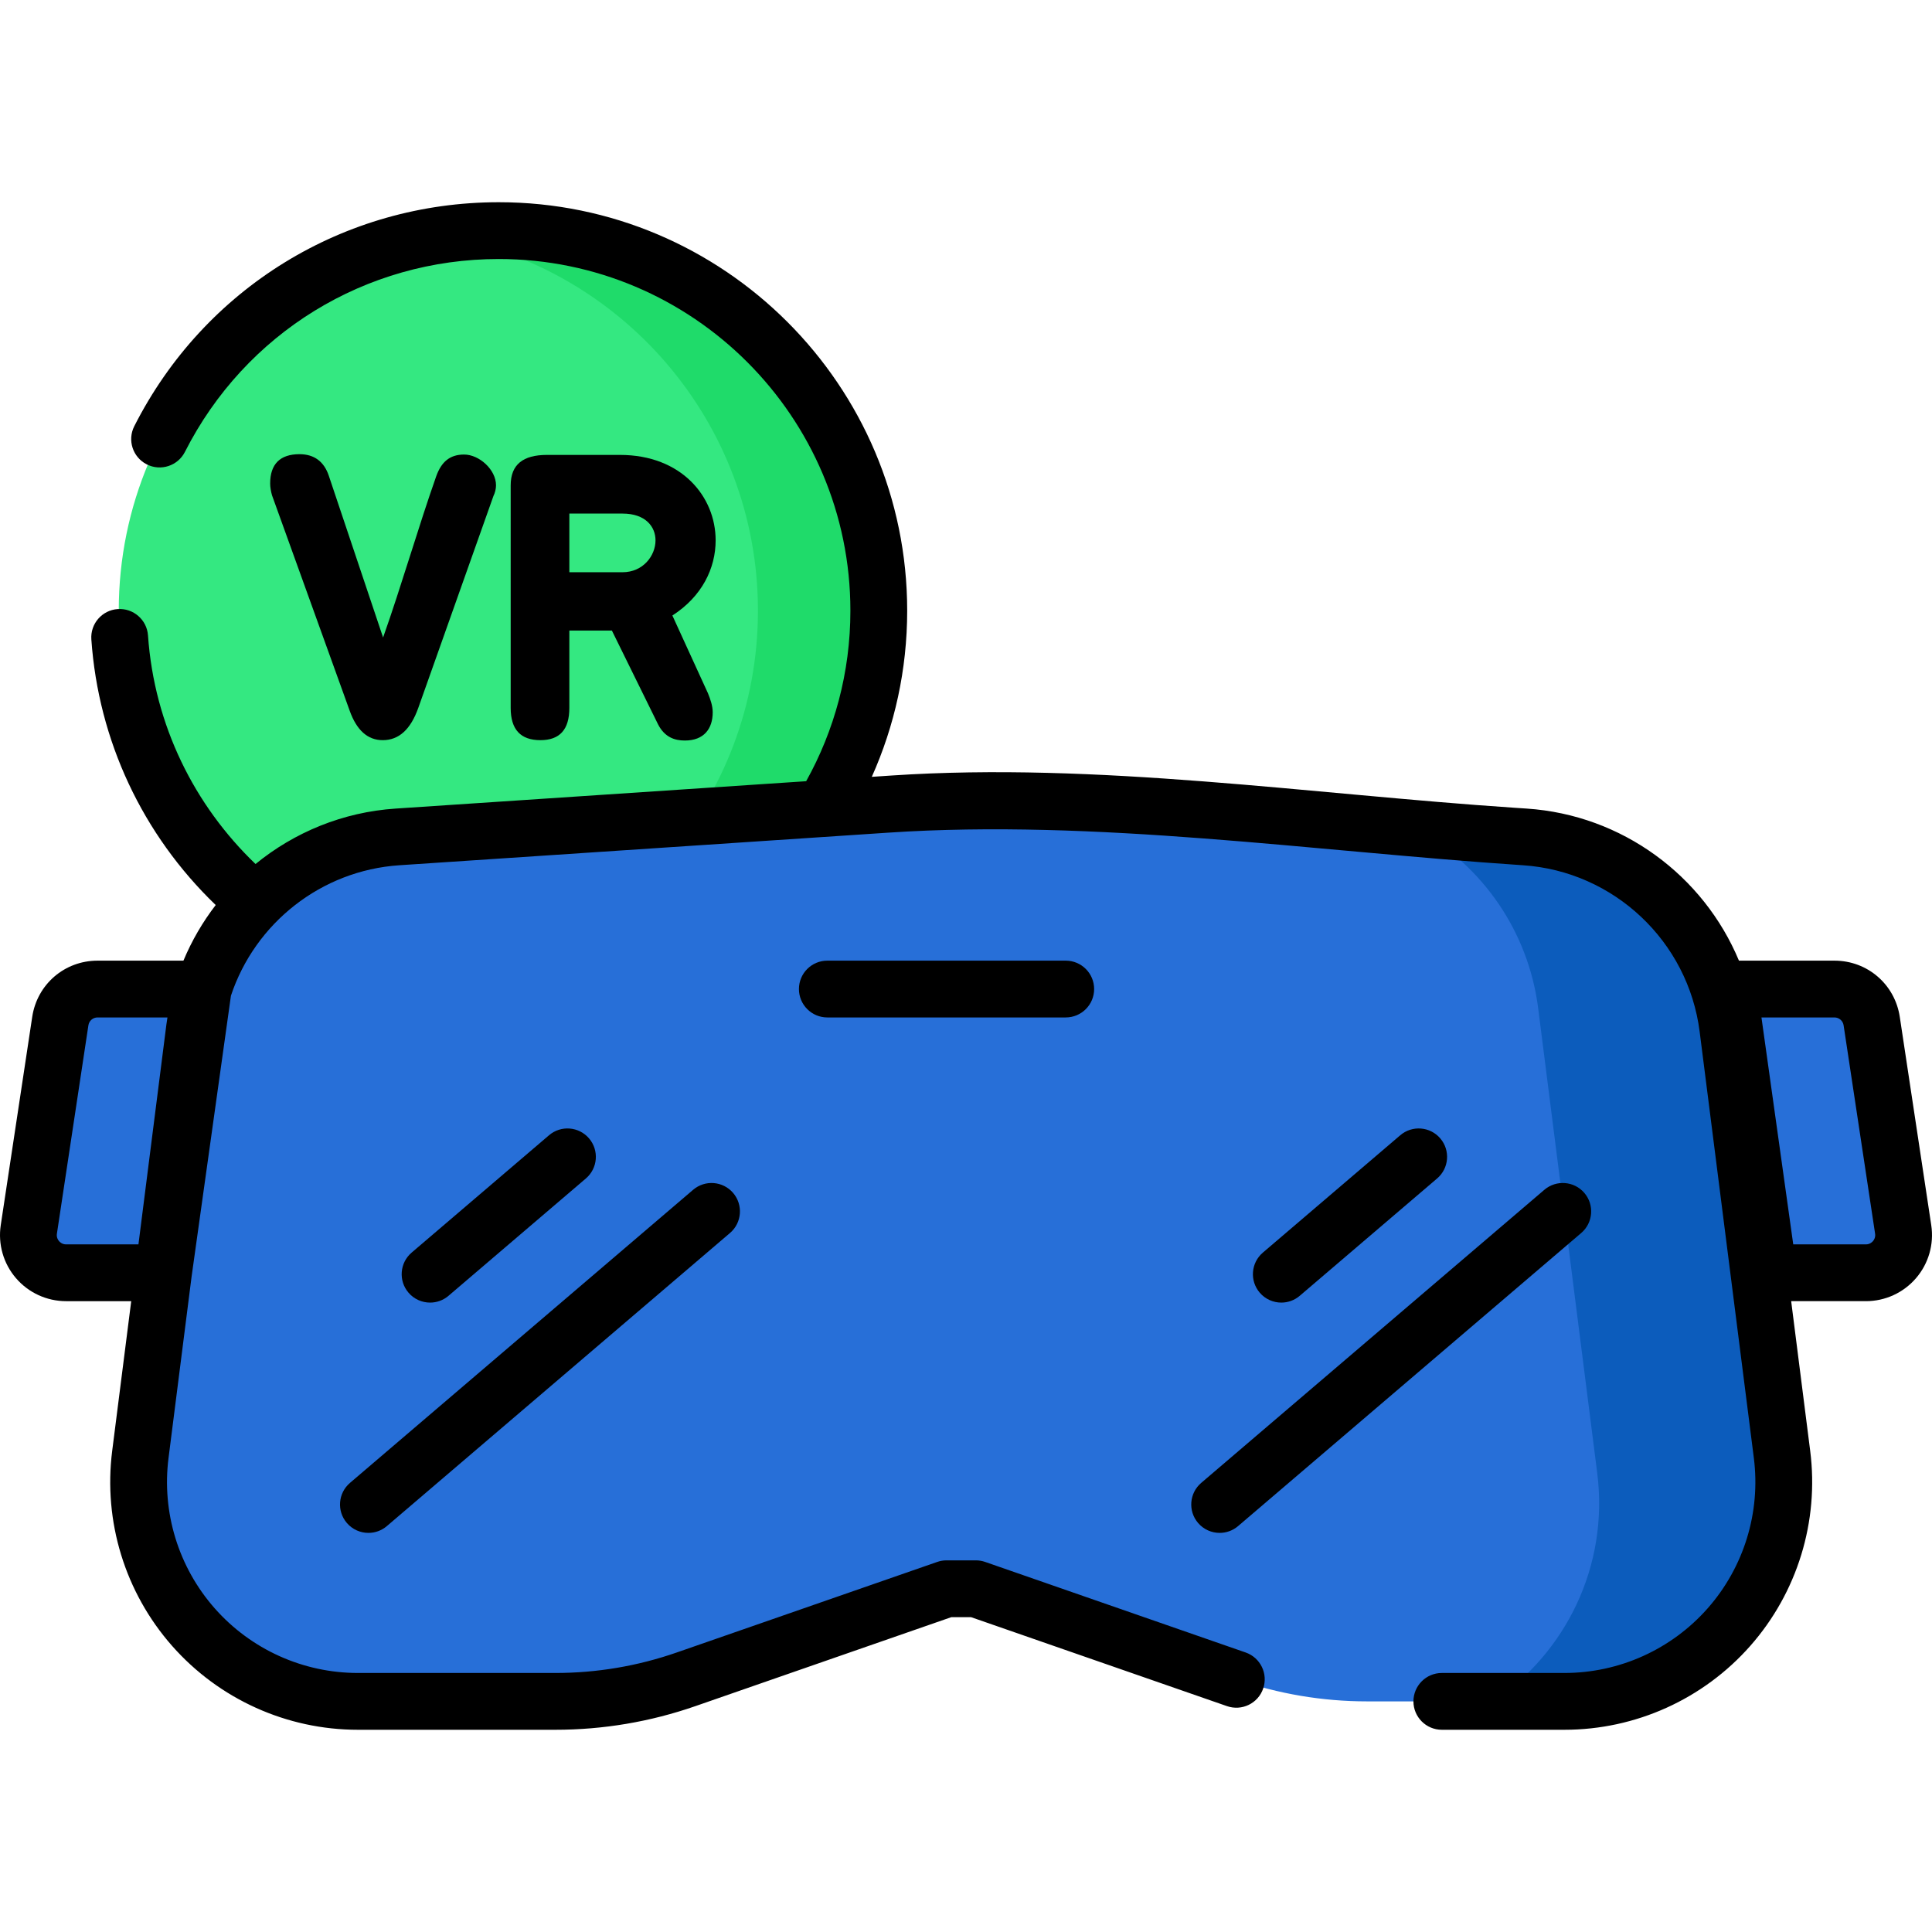
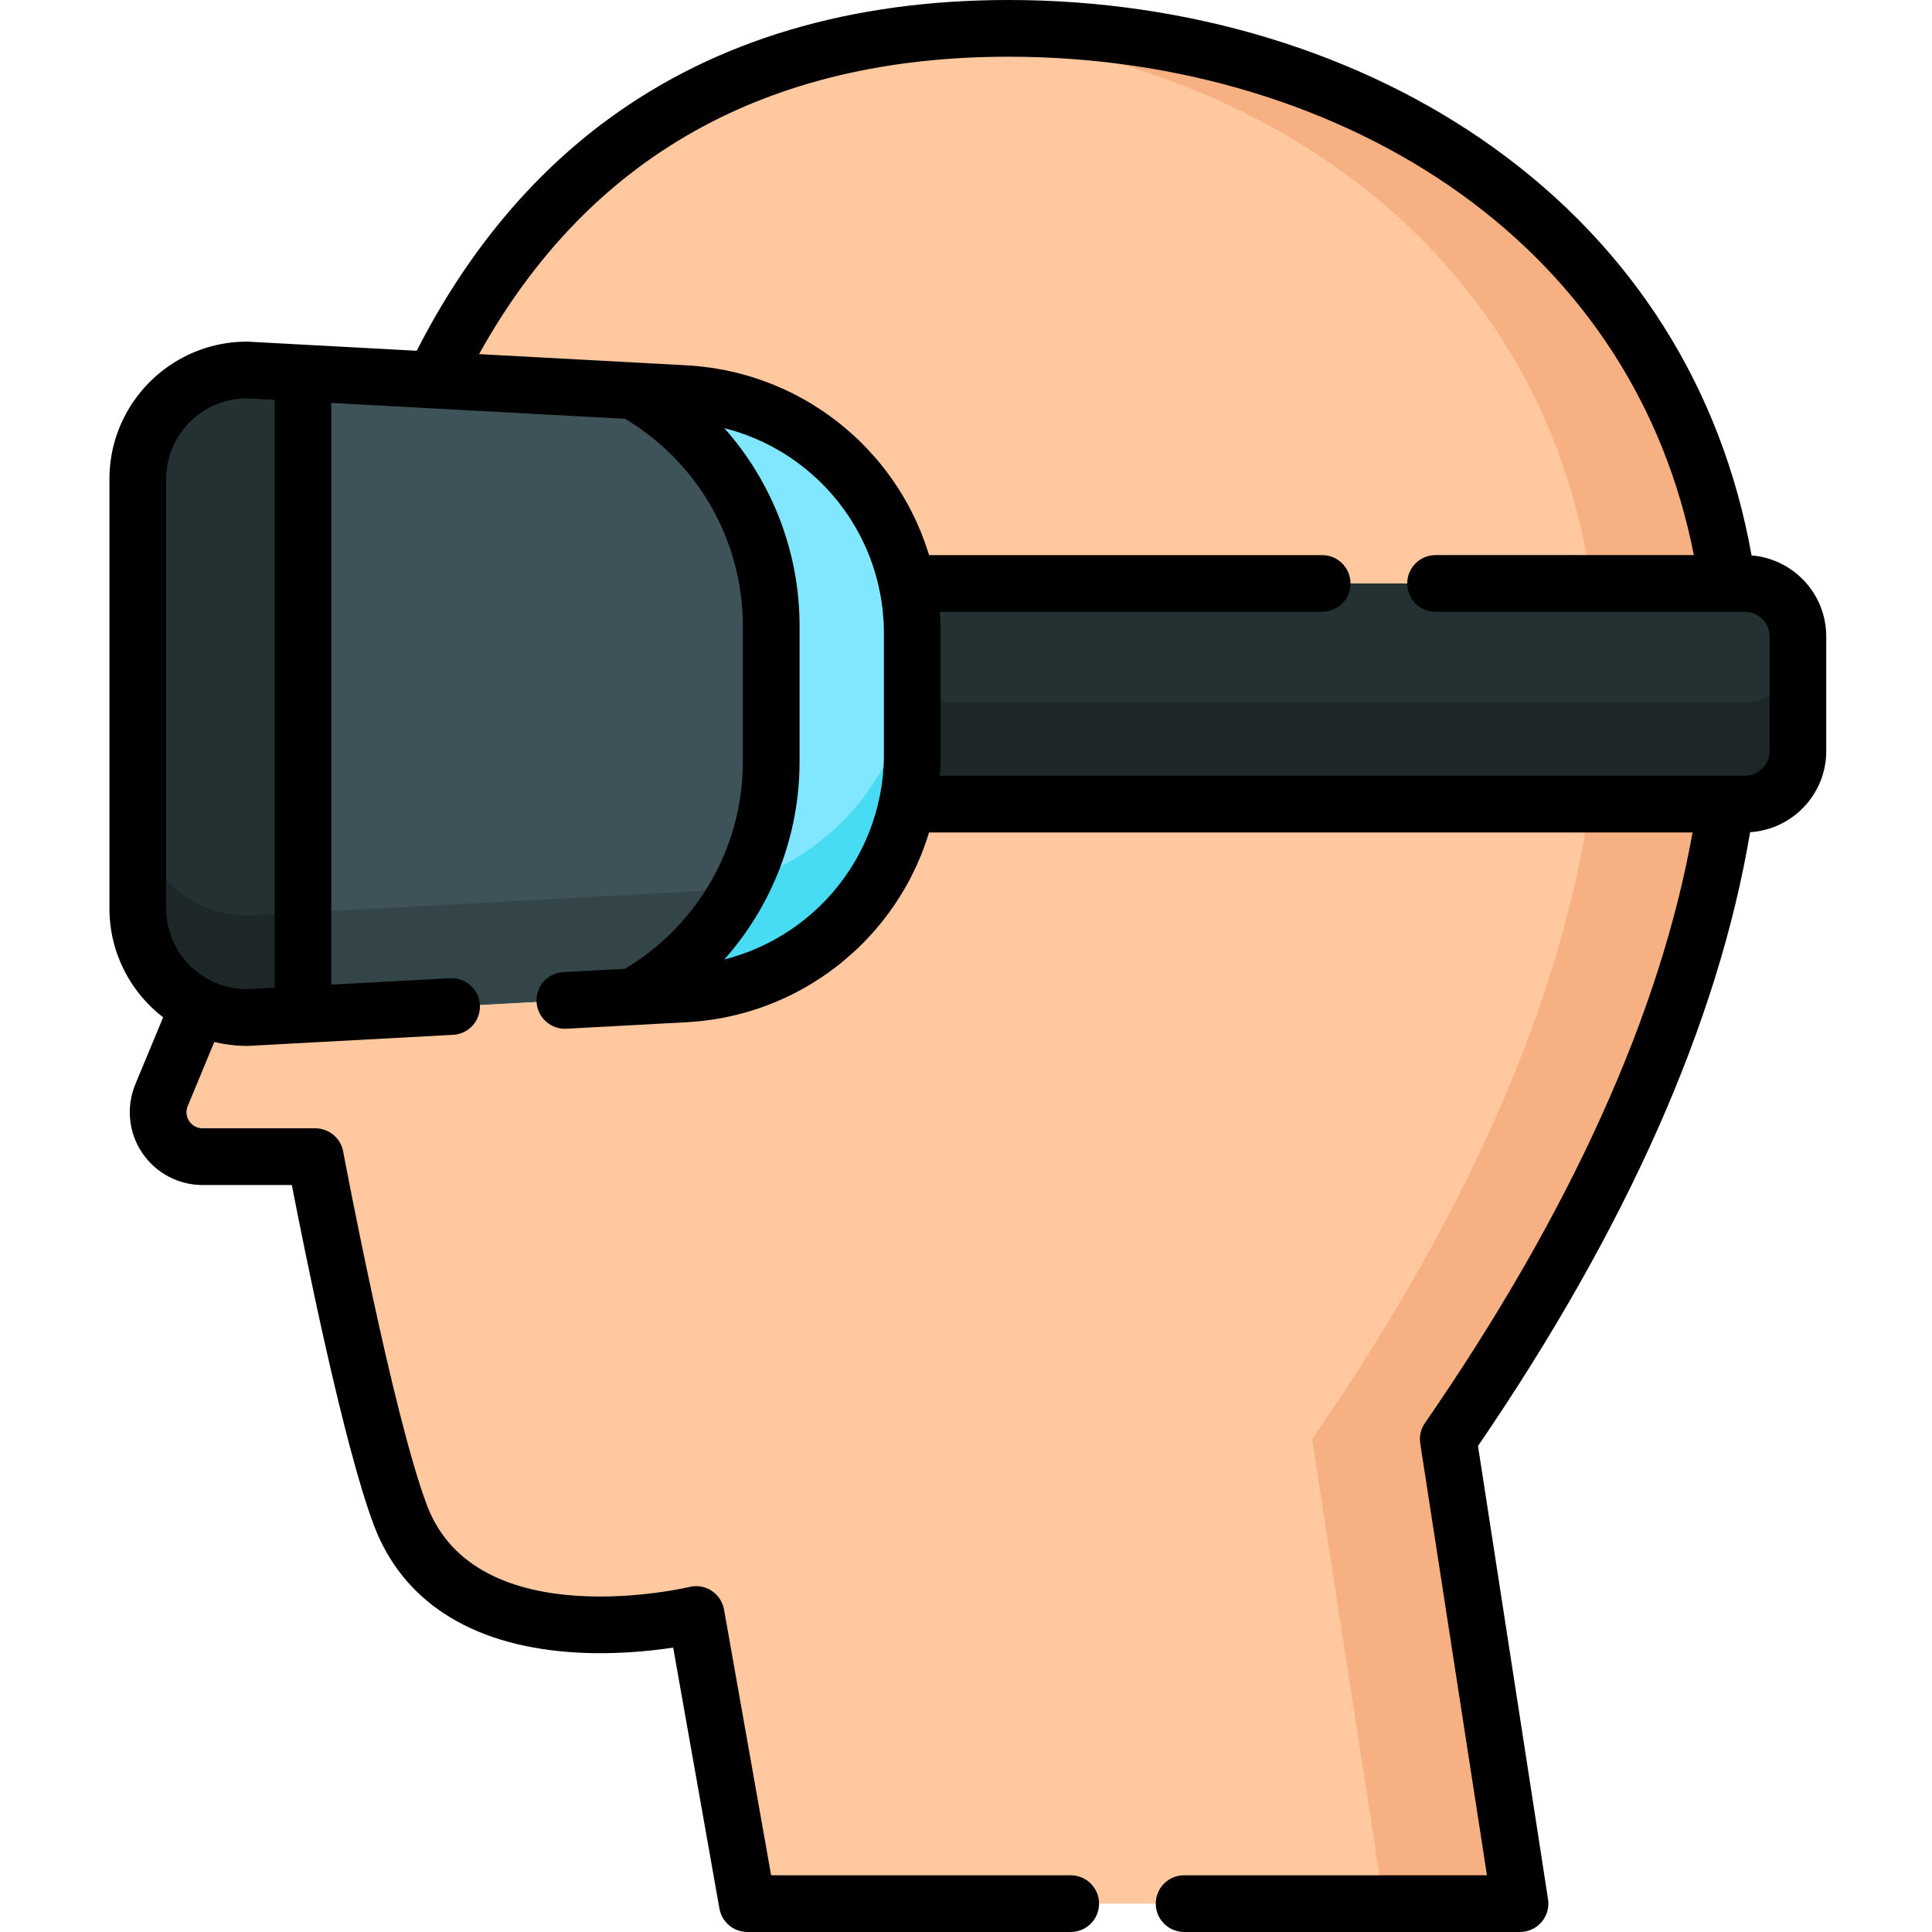
- <svg xmlns="http://www.w3.org/2000/svg" version="1.1" id="Capa_1" x="0px" y="0px" viewBox="0 0 512.001 512.001" style="enable-background:new 0 0 512.001 512.001;" xml:space="preserve">
-   <circle style="fill:#34E881;" cx="132.181" cy="161.831" r="100.71" />
-   <path style="fill:#1FDB6A;" d="M232.892,161.83c0,55.621-45.095,100.705-100.715,100.705c-5.449,0-10.797-0.432-16.015-1.274  c48.015-7.656,84.7-49.259,84.7-99.431s-36.686-91.785-84.7-99.441c5.218-0.843,10.566-1.274,16.015-1.274  C187.797,61.114,232.892,106.209,232.892,161.83z" />
-   <path style="fill:#276FD8;" d="M504.362,325.821l-8.342-55.218c-0.738-4.884-4.935-8.495-9.874-8.495h-30.542  c-7.135-22.395-27.343-38.705-51.494-40.316c-1.981-0.132-3.963-0.264-5.944-0.396c-61.349-4.09-123.046-10.922-184.267-6.841  c-15.876,1.058-31.751,2.117-47.627,3.175c-20.309,1.354-40.618,2.708-60.928,4.062c-24.152,1.61-44.36,17.92-51.494,40.316H25.856  c-4.939,0-9.136,3.611-9.874,8.495L7.64,325.821c-0.913,6.041,3.765,11.478,9.874,11.478h25.804l-6.12,48.145  c-4.414,34.723,22.645,65.44,57.648,65.44h52.34c11.788,0,23.493-1.976,34.627-5.847l69.03-23.997h7.769l69.03,23.997  c11.134,3.871,22.839,5.847,34.627,5.847h52.34c35.003,0,62.062-30.716,57.648-65.44l-6.12-48.145h28.352  C500.598,337.299,505.275,331.862,504.362,325.821z" />
-   <path style="fill:#0C5CBC;" d="M414.605,450.881H395.73c19.106-12.844,30.705-35.783,27.544-60.588l-15.643-123.102  c-2.609-20.47-14.841-37.739-31.929-47.292l28.407,1.897c27.735,1.846,50.282,23.079,53.784,50.654l14.359,112.998  C476.668,420.166,449.615,450.881,414.605,450.881z" />
-   <path d="M101.523,168.945c4.858-13.7,9.328-29.247,14.088-42.753c1.361-3.789,3.595-5.733,7.385-5.733  c3.984,0,8.454,3.983,8.454,8.162c0,0.972-0.292,2.04-0.68,2.818l-19.919,56.162c-2.041,5.733-5.149,8.551-9.425,8.551  c-3.984,0-6.899-2.623-8.745-7.773l-20.6-57.133c-0.291-1.069-0.485-2.138-0.485-3.109c0-5.149,2.623-7.773,7.773-7.773  c3.886,0,6.511,1.943,7.774,5.733L101.523,168.945z" />
-   <path d="M135.337,128.621c0-5.539,3.303-8.065,9.619-8.065h19.336c16.325,0,25.36,11.077,25.36,22.64  c0,7.384-3.595,14.866-11.465,19.919l9.425,20.599c0.68,1.652,1.263,3.401,1.263,5.052c0,4.372-2.332,7.482-7.385,7.482  c-2.72,0-5.344-0.874-7.093-4.275l-12.243-24.874h-11.271v20.502c0,5.733-2.526,8.551-7.676,8.551c-5.247,0-7.871-2.818-7.871-8.551  L135.337,128.621L135.337,128.621z M150.884,136.103v15.546h14.089c5.441,0,8.745-4.372,8.745-8.453  c0-3.595-2.624-7.093-8.745-7.093H150.884z" />
-   <path d="M511.804,324.696l-8.343-55.218c-1.304-8.631-8.587-14.896-17.316-14.896h-25.304  c-9.398-22.534-30.945-38.613-56.231-40.299c-1.058-0.071-2.116-0.141-3.175-0.212c-54.264-3.618-110.739-12.179-165.06-8.557  c-1.78,0.119-3.559,0.237-5.339,0.356c6.022-13.462,9.379-28.366,9.379-44.042c0-59.682-48.555-108.237-108.236-108.237  c-41.021,0-78.034,22.744-96.595,59.357c-1.879,3.707-0.398,8.236,3.31,10.115c3.706,1.879,8.236,0.398,10.115-3.31  c15.983-31.526,47.851-51.111,83.17-51.111c51.382,0,93.185,41.802,93.185,93.185c0,16.392-4.259,31.806-11.722,45.202  c-36.266,2.418-72.533,4.835-108.799,7.253C90.846,215.215,78,220.568,67.72,228.975c-16.176-15.507-26.842-36.772-28.498-60.579  c-0.289-4.147-3.884-7.272-8.03-6.985c-4.146,0.289-7.274,3.883-6.985,8.03c1.864,26.808,13.558,51.749,32.958,70.403  c-3.451,4.487-6.34,9.431-8.553,14.738H25.856c-8.729,0-16.011,6.265-17.316,14.896l-8.343,55.218  c-0.762,5.05,0.71,10.165,4.041,14.036c3.33,3.871,8.169,6.091,13.275,6.091h17.261l-5.043,39.671  c-2.377,18.693,3.405,37.525,15.861,51.665s30.408,22.25,49.252,22.25h52.34c12.659,0,25.141-2.108,37.099-6.265l67.829-23.579  h5.227l67.829,23.579c3.927,1.366,8.215-0.71,9.58-4.637c1.365-3.926-0.711-8.215-4.637-9.58l-69.03-23.997  c-0.795-0.276-1.63-0.417-2.471-0.417h-7.769c-0.841,0-1.677,0.141-2.471,0.417l-69.029,23.997  c-10.365,3.603-21.184,5.43-32.157,5.43h-52.34c-14.523,0-28.358-6.25-37.958-17.148c-9.6-10.897-14.056-25.41-12.224-39.817  l6.109-48.059l10.43-74.465c6.371-19.188,23.866-33.183,44.642-34.568c43.183-2.879,86.366-5.758,129.548-8.636  c54.973-3.665,112.493,4.922,167.781,8.607c0.145,0.01,0.291,0.019,0.436,0.029c24.084,1.606,43.773,20.15,46.817,44.095  l14.364,112.996c1.831,14.407-2.624,28.92-12.224,39.817c-9.6,10.898-23.435,17.148-37.958,17.148h-32.506  c-4.156,0-7.526,3.37-7.526,7.526s3.369,7.526,7.526,7.526h32.508c18.844,0,36.796-8.11,49.252-22.25s18.238-32.971,15.861-51.665  l-5.043-39.671h19.81c5.106,0,9.945-2.22,13.275-6.091C511.094,334.862,512.566,329.746,511.804,324.696z M17.514,329.773  c-0.982,0-1.59-0.536-1.865-0.856c-0.275-0.319-0.715-1.001-0.568-1.972l8.343-55.218c0.183-1.213,1.206-2.093,2.433-2.093h18.519  c-0.097,0.62-0.2,1.238-0.279,1.864l-7.408,58.274L17.514,329.773L17.514,329.773z M496.353,328.917  c-0.275,0.32-0.883,0.856-1.865,0.856h-19.259l-8.424-60.138h19.34c1.226,0,2.249,0.88,2.433,2.093l8.343,55.217  C497.068,327.916,496.628,328.597,496.353,328.917z" />
-   <path d="M282.431,269.634h-63.178c-4.156,0-7.526-3.369-7.526-7.526s3.369-7.526,7.526-7.526h63.178  c4.156,0,7.526,3.369,7.526,7.526S286.587,269.634,282.431,269.634z" />
-   <path d="M339.564,345.203c-2.125,0-4.237-0.895-5.726-2.638c-2.7-3.16-2.326-7.911,0.834-10.61l36.41-31.099  c3.16-2.7,7.911-2.326,10.61,0.834c2.7,3.16,2.326,7.911-0.834,10.61l-36.41,31.099C343.031,344.61,341.293,345.203,339.564,345.203  z" />
-   <path d="M323.224,406.233c-2.125,0-4.237-0.895-5.726-2.638c-2.7-3.16-2.326-7.911,0.834-10.61l90.934-77.673  c3.161-2.7,7.911-2.326,10.61,0.834c2.7,3.16,2.326,7.911-0.834,10.61l-90.934,77.673  C326.691,405.64,324.953,406.233,323.224,406.233z" />
-   <path d="M113.978,345.203c-2.125,0-4.237-0.895-5.726-2.638c-2.7-3.16-2.326-7.911,0.834-10.61l36.409-31.099  c3.161-2.7,7.911-2.326,10.61,0.834c2.7,3.16,2.326,7.911-0.834,10.61l-36.409,31.099  C117.445,344.61,115.707,345.203,113.978,345.203z" />
-   <path d="M97.638,406.233c-2.125,0-4.237-0.895-5.726-2.638c-2.7-3.16-2.326-7.911,0.834-10.61l90.934-77.673  c3.16-2.7,7.911-2.326,10.61,0.834c2.7,3.16,2.326,7.911-0.834,10.61l-90.934,77.673C101.105,405.64,99.367,406.233,97.638,406.233z  " />
-   <g>
- </g>
-   <g>
- </g>
-   <g>
- </g>
-   <g>
- </g>
-   <g>
- </g>
-   <g>
- </g>
-   <g>
- </g>
-   <g>
- </g>
-   <g>
- </g>
-   <g>
- </g>
-   <g>
- </g>
-   <g>
- </g>
-   <g>
- </g>
-   <g>
- </g>
-   <g>
- </g>
+ <svg xmlns="http://www.w3.org/2000/svg" height="512pt" viewBox="-29 0 512 512" width="512pt">
+   <path d="m211.383 154.621c.898 4.254 1.383 8.652 1.383 13.164v32.156c0 4.508-.484 8.91-1.383 13.16h222.035c7.758 0 14.047-6.289 14.047-14.047v-30.383c0-7.758-6.289-14.047-14.047-14.047h-222.035zm0 0" fill="#243133" />
+   <path d="m433.414 186.051h-220.648v13.891c0 4.512-.484 8.91-1.383 13.16h222.031c7.758 0 14.051-6.289 14.051-14.047v-27.051c0 7.758-6.293 14.047-14.051 14.047zm0 0" fill="#1d2728" />
+   <path d="m212.766 154.621h-1.383c.898 4.254 1.383 8.652 1.383 13.164zm0 0" fill="#1d2728" />
+   <path d="m152.637 263.402-116.199 6.27c-15.973 0-28.922-12.949-28.922-28.922v-113.773c0-15.977 12.949-28.922 28.922-28.922l116.199 6.27c33.719 1.82 60.129 29.691 60.129 63.461v32.156c0 33.766-26.41 61.637-60.129 63.461zm0 0" fill="#3e5359" />
+   <path d="m152.637 236.348-116.199 6.27c-15.973 0-28.922-12.949-28.922-28.922v27.055c0 15.973 12.949 28.922 28.922 28.922l116.199-6.273c33.719-1.82 60.129-29.691 60.129-63.457v-27.055c0 33.77-26.41 61.641-60.129 63.461zm0 0" fill="#334549" />
+   <path d="m152.637 104.324c7.844.422 15.281 2.27 22.09 5.258 3.543 1.555 6.91 3.414 10.074 5.559 1.184.801 2.344 1.641 3.469 2.52.312.246.625.488.934.738 1.344 1.09 2.641 2.227 3.891 3.418.059.055.117.109.176.164 9.016 8.676 15.445 19.984 18.113 32.645v-.004h217.395c-13.68-95.836-100.113-147.105-190.508-147.105-88.973 0-131.09 49.129-152.309 93.211zm0 0" fill="#ffc89f" />
+   <path d="m428.359 213.102h-216.977c-2.668 12.66-9.098 23.969-18.113 32.645-.059.055-.117.105-.176.16-1.25 1.195-2.547 2.332-3.891 3.422-.309.25-.621.492-.934.734-1.125.879-2.285 1.719-3.469 2.523-3.164 2.141-6.531 4.004-10.074 5.555-6.809 2.988-14.246 4.836-22.09 5.262l-101.352 5.469-9.945.535-4.902.266c-3.164 0-6.207-.516-9.055-1.453-.996-.328-1.965-.707-2.906-1.137-.301-.137-.602-.281-.898-.43-3.691 8.941-7.055 17.043-9.77 23.574-3.227 7.762 2.48 16.305 10.891 16.305h29.855s13.121 70.102 22.582 95.082c15.723 41.508 78.34 26.25 78.34 26.25l13.582 76.621h204.766l-19.016-123.078c43.988-63.75 66.684-120.031 73.551-168.305zm0 0" fill="#ffc89f" />
+   <g fill="#f7b081">
+     <path d="m238.27 7.516c-6.191 0-12.145.246-17.887.703 83.523 6.41 159.566 57.02 172.324 146.406h36.07c-13.68-95.84-100.113-147.109-190.508-147.109zm0 0" />
+     <path d="m119.402 427.863s-2.414.59-6.406 1.219c2.27.434 4.547.762 6.801 1zm0 0" />
+     <path d="m27.371 268.215c-.988-.328-1.957-.707-2.895-1.133-.301-.141-.602-.281-.898-.43-.25.609-.496 1.203-.746 1.805zm0 0" />
+     <path d="m428.359 213.102h-36.07c-6.871 48.273-29.562 104.555-73.551 168.305l19.016 123.078h36.07l-19.016-123.078c43.988-63.75 66.684-120.031 73.551-168.305zm0 0" />
+   </g>
+   <path d="m152.637 104.324-13.789-.742c21.859 12.234 36.527 35.59 36.527 62.238v36.082c0 26.648-14.668 50.008-36.527 62.242l13.789-.746c33.719-1.82 60.129-29.691 60.129-63.457v-32.156c0-33.77-26.41-61.641-60.129-63.461zm0 0" fill="#80e7ff" />
+   <path d="m167.922 233.633c-6.395 12.84-16.551 23.504-29.074 30.512l13.789-.742c33.719-1.82 60.129-29.695 60.129-63.461v-27.047c-.004 28.457-18.762 52.723-44.844 60.738zm0 0" fill="#47dbf4" />
+   <path d="m51.285 98.855-14.848-.801c-15.973 0-28.922 12.949-28.922 28.922v113.773c0 15.973 12.949 28.922 28.922 28.922l14.848-.801zm0 0" fill="#243133" />
+   <path d="m36.438 242.617c-15.973 0-28.922-12.949-28.922-28.922v27.055c0 15.973 12.949 28.922 28.922 28.922l14.848-.805v-27.051zm0 0" fill="#1d2728" />
+   <path d="m435.184 147.199c-7.922-44.363-31.504-81.668-68.516-108.18-35.129-25.164-80.727-39.02-128.402-39.02-41.762 0-77.426 10.605-106 31.527-20.664 15.125-37.742 35.781-50.832 61.43l-29.746-1.605-14.848-.801c-.133-.008-.27-.012-.402-.012-7.535 0-14.543 2.297-20.359 6.23-9.695 6.555-16.078 17.648-16.078 30.203v113.777c0 11.734 5.578 22.191 14.223 28.859-2.742 6.629-5.242 12.66-7.352 17.73-2.48 5.969-1.82 12.742 1.766 18.117 3.59 5.379 9.594 8.59 16.062 8.59h23.641c3.453 17.809 13.742 69.039 21.766 90.227 7.535 19.891 25.348 31.48 51.512 33.523 10.957.855 21.129-.152 27.781-1.16l12.258 69.16c.637 3.59 3.754 6.203 7.398 6.203h85.695c4.148 0 7.512-3.363 7.512-7.516 0-4.148-3.363-7.516-7.512-7.516h-79.395l-12.48-70.418c-.363-2.043-1.555-3.844-3.293-4.98-1.738-1.137-3.871-1.5-5.887-1.008-.562.137-56.312 13.281-69.531-21.613-9.117-24.066-22.094-93.105-22.223-93.801-.668-3.555-3.77-6.133-7.387-6.133h-29.855c-2.066 0-3.18-1.332-3.562-1.902-.379-.57-1.18-2.102-.387-4.004 2.027-4.879 4.414-10.637 7.035-16.965.055.012.113.023.172.035.32.078.648.141.973.207.496.105.996.203 1.496.289.332.055.66.102.992.148.543.078 1.09.137 1.637.188.285.027.566.059.855.078.836.059 1.68.094 2.523.094.137 0 .273 0 .406-.008l54.238-2.93c4.145-.223 7.324-3.762 7.102-7.906-.227-4.148-3.77-7.324-7.91-7.102l-31.473 1.699v-154.152l77.836 4.203c19.305 11.48 31.227 32.332 31.227 54.832v36.082c0 22.5-11.922 43.355-31.227 54.836l-16.344.883c-4.141.223-7.32 3.762-7.098 7.906.227 4.145 3.777 7.32 7.91 7.102l31.941-1.727c1.117-.059 2.234-.148 3.344-.262.445-.047.883-.109 1.324-.16.652-.078 1.309-.156 1.957-.25.57-.086 1.137-.188 1.703-.285.5-.09 1-.172 1.5-.27.664-.129 1.324-.273 1.98-.422.383-.086.762-.168 1.141-.262.75-.184 1.496-.379 2.238-.586.266-.074.531-.145.797-.223.836-.242 1.66-.5 2.48-.77.16-.055.32-.105.477-.16.91-.305 1.809-.633 2.699-.973.066-.027.133-.051.199-.078.957-.371 1.906-.762 2.84-1.172.008-.004.016-.004.023-.008.012-.004.02-.012.031-.016.969-.426 1.926-.871 2.871-1.336.016-.012.035-.02.051-.027.945-.469 1.875-.953 2.797-1.461.027-.016.055-.031.086-.047.902-.5 1.797-1.02 2.672-1.559.059-.035.109-.066.168-.102.855-.527 1.703-1.074 2.539-1.637.016-.012.031-.02.051-.035.07-.047.141-.098.211-.148 1.117-.758 2.211-1.551 3.277-2.375.129-.098.262-.195.391-.293.035-.027.07-.059.105-.086.289-.227.578-.449.859-.68.027-.02.055-.039.082-.062.176-.145.348-.297.523-.441.945-.781 1.867-1.59 2.773-2.418.332-.305.676-.605 1-.914.078-.07.156-.145.246-.23.727-.699 1.434-1.418 2.129-2.145.133-.141.266-.285.402-.426 1.422-1.512 2.773-3.082 4.047-4.699.043-.051.086-.105.125-.156 2.012-2.566 3.836-5.254 5.469-8.055.012-.027.027-.051.043-.078.539-.926 1.055-1.863 1.551-2.816.039-.074.074-.148.113-.223.418-.809.82-1.629 1.207-2.457.098-.207.195-.41.293-.621.387-.852.762-1.707 1.117-2.574.133-.324.254-.648.383-.973.207-.539.414-1.078.613-1.621.164-.453.328-.906.484-1.367.133-.383.254-.773.379-1.16.125-.391.262-.777.383-1.172h202.328c-8.594 48.121-32.422 100.723-70.922 156.523-1.09 1.578-1.535 3.52-1.242 5.414l17.676 114.418h-80.25c-4.152 0-7.516 3.367-7.516 7.516 0 4.152 3.363 7.516 7.516 7.516h89.016c2.191 0 4.277-.957 5.703-2.625 1.43-1.664 2.059-3.871 1.723-6.035l-18.562-120.137c39.441-57.699 63.668-112.367 72.113-162.656 11.242-.719 20.176-10.07 20.176-21.492v-30.387c0-11.289-8.73-20.566-19.793-21.469zm-398.934 114.957c-.66-.008-1.309-.051-1.949-.117-.211-.02-.422-.051-.633-.078-.438-.055-.867-.125-1.297-.207-.23-.047-.461-.09-.688-.145-.449-.102-.887-.219-1.324-.348-.176-.055-.352-.098-.527-.152-.57-.188-1.129-.395-1.676-.629-.094-.039-.191-.078-.285-.121-7.551-3.309-12.844-10.852-12.844-19.609v-113.773c0-11.742 9.504-21.305 21.219-21.406l7.523.406v155.773zm146.641-60.254v-36.082c0-19.566-7.293-38.125-19.926-52.352.414.105.828.211 1.238.328.211.055.422.113.633.176.656.191 1.312.395 1.961.609.121.039.242.078.363.121.719.242 1.434.5 2.145.773.047.016.09.035.137.055.758.293 1.512.602 2.262.93.004.004.012.008.016.008 2.32 1.02 4.578 2.199 6.738 3.52 0 .004.004.004.008.008.719.438 1.426.895 2.121 1.367 1.047.707 2.07 1.449 3.039 2.203.012.012.023.02.035.031.18.137.352.273.523.414.156.121.309.246.461.371 0 0 .004.004.004.004.465.379.922.766 1.367 1.156.145.125.293.254.434.383.402.355.793.715 1.176 1.074.242.23.488.457.727.695.359.348.711.707 1.062 1.066.211.219.422.438.633.656.023.027.051.055.078.082.363.391.719.789 1.07 1.188.129.145.254.285.383.426.082.098.164.191.246.289.449.523.891 1.059 1.32 1.602.066.082.133.164.195.246l.141.188c.43.551.852 1.113 1.262 1.68.168.234.328.477.496.715.301.438.602.875.895 1.32.18.273.352.551.523.828.266.418.527.844.781 1.27.172.293.34.586.508.879.246.43.48.859.715 1.297.156.297.316.594.469.895.23.449.453.906.668 1.363.141.289.281.578.414.871.234.508.449 1.023.668 1.539.062.145.121.293.188.438.125.305.242.613.363.922.141.363.277.723.41 1.09.16.43.312.867.461 1.305.082.242.156.484.234.73.164.504.324 1.008.473 1.52.004.012.008.023.008.035.387 1.328.723 2.676 1.012 4.043 0 0 .004.004.004.008.199.953.375 1.906.527 2.867 0 .012.004.023.004.035.141.887.254 1.773.352 2.664.016.133.027.266.043.402.078.777.137 1.551.184 2.328.012.184.023.367.035.551.047.918.07 1.836.07 2.754v32.156c0 .918-.027 1.836-.07 2.754-.012.184-.023.367-.035.551-.047.777-.105 1.555-.184 2.328-.016.133-.027.27-.043.402-.098.891-.211 1.777-.352 2.664 0 .012-.004.023-.004.035-.152.957-.328 1.91-.527 2.863 0 .004-.004.008-.004.012-.289 1.367-.629 2.723-1.016 4.059 0 .004 0 .008-.004.016-.148.516-.312 1.027-.477 1.539-.074.238-.152.473-.23.707-.148.441-.305.883-.465 1.32-.133.359-.266.719-.406 1.078-.121.309-.242.617-.367.926-.062.145-.121.293-.184.438-.219.516-.438 1.031-.668 1.535-.133.297-.277.586-.414.875-.219.457-.438.914-.668 1.363-.152.301-.312.598-.473.898-.23.434-.469.863-.711 1.293-.168.293-.336.586-.508.879-.254.426-.516.852-.781 1.27-.172.277-.348.559-.523.832-.293.441-.594.883-.898 1.316-.164.238-.324.48-.492.715-.41.566-.832 1.129-1.262 1.68-.055.074-.109.148-.164.219-.043.055-.086.109-.129.164-.453.57-.918 1.133-1.395 1.688-.059.07-.121.141-.18.211-.141.156-.281.312-.418.469-.367.414-.73.824-1.109 1.223-.004.008-.016.02-.02.027-.215.227-.438.449-.656.676-.348.359-.699.719-1.059 1.07-.238.23-.48.461-.723.688-.387.363-.777.723-1.18 1.078-.141.129-.285.254-.43.383-.453.391-.914.781-1.383 1.164-.141.117-.285.23-.43.348-.18.145-.359.289-.547.434-.023.016-.043.031-.066.051-.957.746-1.969 1.48-3.012 2.184-2.789 1.891-5.773 3.539-8.875 4.898-.754.332-1.512.641-2.273.938-.043.016-.082.031-.121.047-.715.277-1.434.535-2.156.777-.117.039-.234.078-.352.117-.656.219-1.312.422-1.973.613-.207.062-.418.117-.625.176-.414.117-.828.219-1.242.324 12.633-14.223 19.926-32.785 19.926-52.352zm257.059-2.848c0 3.602-2.934 6.531-6.535 6.531h-213.363c.031-.375.047-.75.07-1.125.027-.453.062-.91.082-1.367.047-1.051.074-2.102.074-3.152v-32.156c0-1.051-.027-2.102-.074-3.152-.02-.457-.055-.914-.082-1.367-.023-.379-.039-.754-.07-1.129h101.332c4.152 0 7.516-3.363 7.516-7.516 0-4.148-3.363-7.512-7.516-7.512h-104.168c-.129-.426-.273-.84-.41-1.258-.113-.355-.227-.707-.344-1.059-.16-.469-.328-.938-.5-1.406-.191-.52-.387-1.039-.59-1.559-.133-.34-.262-.684-.402-1.023-.352-.855-.723-1.703-1.105-2.543-.102-.227-.211-.449-.312-.672-.375-.797-.762-1.59-1.168-2.371-.051-.102-.098-.199-.148-.297-.488-.934-.996-1.859-1.527-2.77-.031-.051-.062-.102-.09-.156-.527-.902-1.074-1.793-1.641-2.672-.016-.023-.031-.051-.047-.074-1.156-1.789-2.395-3.523-3.711-5.207-.062-.082-.125-.16-.188-.242-.652-.828-1.32-1.645-2.012-2.441-.012-.016-.023-.027-.035-.039-.637-.734-1.293-1.457-1.961-2.168-.145-.152-.289-.305-.434-.457-.691-.727-1.398-1.445-2.125-2.145-.074-.07-.148-.141-.23-.215-.332-.312-.68-.621-1.02-.934-.895-.82-1.809-1.617-2.746-2.391-.184-.152-.359-.309-.543-.461-.027-.023-.055-.043-.086-.066-.277-.223-.559-.445-.84-.664-.035-.027-.07-.059-.105-.086-.121-.094-.25-.184-.375-.277-1.066-.82-2.156-1.613-3.266-2.375-.082-.055-.16-.113-.242-.168-.02-.012-.039-.023-.059-.039-.832-.559-1.676-1.102-2.527-1.629-.059-.035-.113-.07-.172-.105-.875-.535-1.766-1.055-2.668-1.551-.031-.02-.062-.035-.094-.051-.914-.508-1.844-.992-2.785-1.457-.023-.012-.043-.023-.066-.035-.938-.461-1.887-.902-2.848-1.324-.016-.008-.031-.016-.047-.023-.012-.004-.027-.008-.039-.016-.93-.406-1.867-.793-2.812-1.16-.074-.027-.148-.059-.223-.086-.887-.34-1.781-.664-2.684-.969-.16-.055-.324-.109-.488-.16-.82-.27-1.641-.531-2.473-.77-.266-.078-.535-.152-.805-.227-.738-.203-1.48-.402-2.23-.582-.379-.094-.762-.176-1.145-.262-.656-.148-1.312-.297-1.977-.426-.5-.094-1-.18-1.504-.266-.566-.098-1.129-.199-1.699-.285-.652-.094-1.305-.172-1.961-.25-.441-.051-.875-.117-1.32-.16-1.109-.113-2.227-.203-3.344-.262l-55.074-2.973c29.016-52.312 76.16-78.816 140.297-78.816 44.562 0 87.055 12.855 119.652 36.207 32.977 23.621 54.273 56.633 61.969 95.871h-68.445c-4.152 0-7.516 3.363-7.516 7.512 0 4.152 3.363 7.516 7.516 7.516h81.973c3.602 0 6.535 2.934 6.535 6.535zm0 0" />
</svg>
